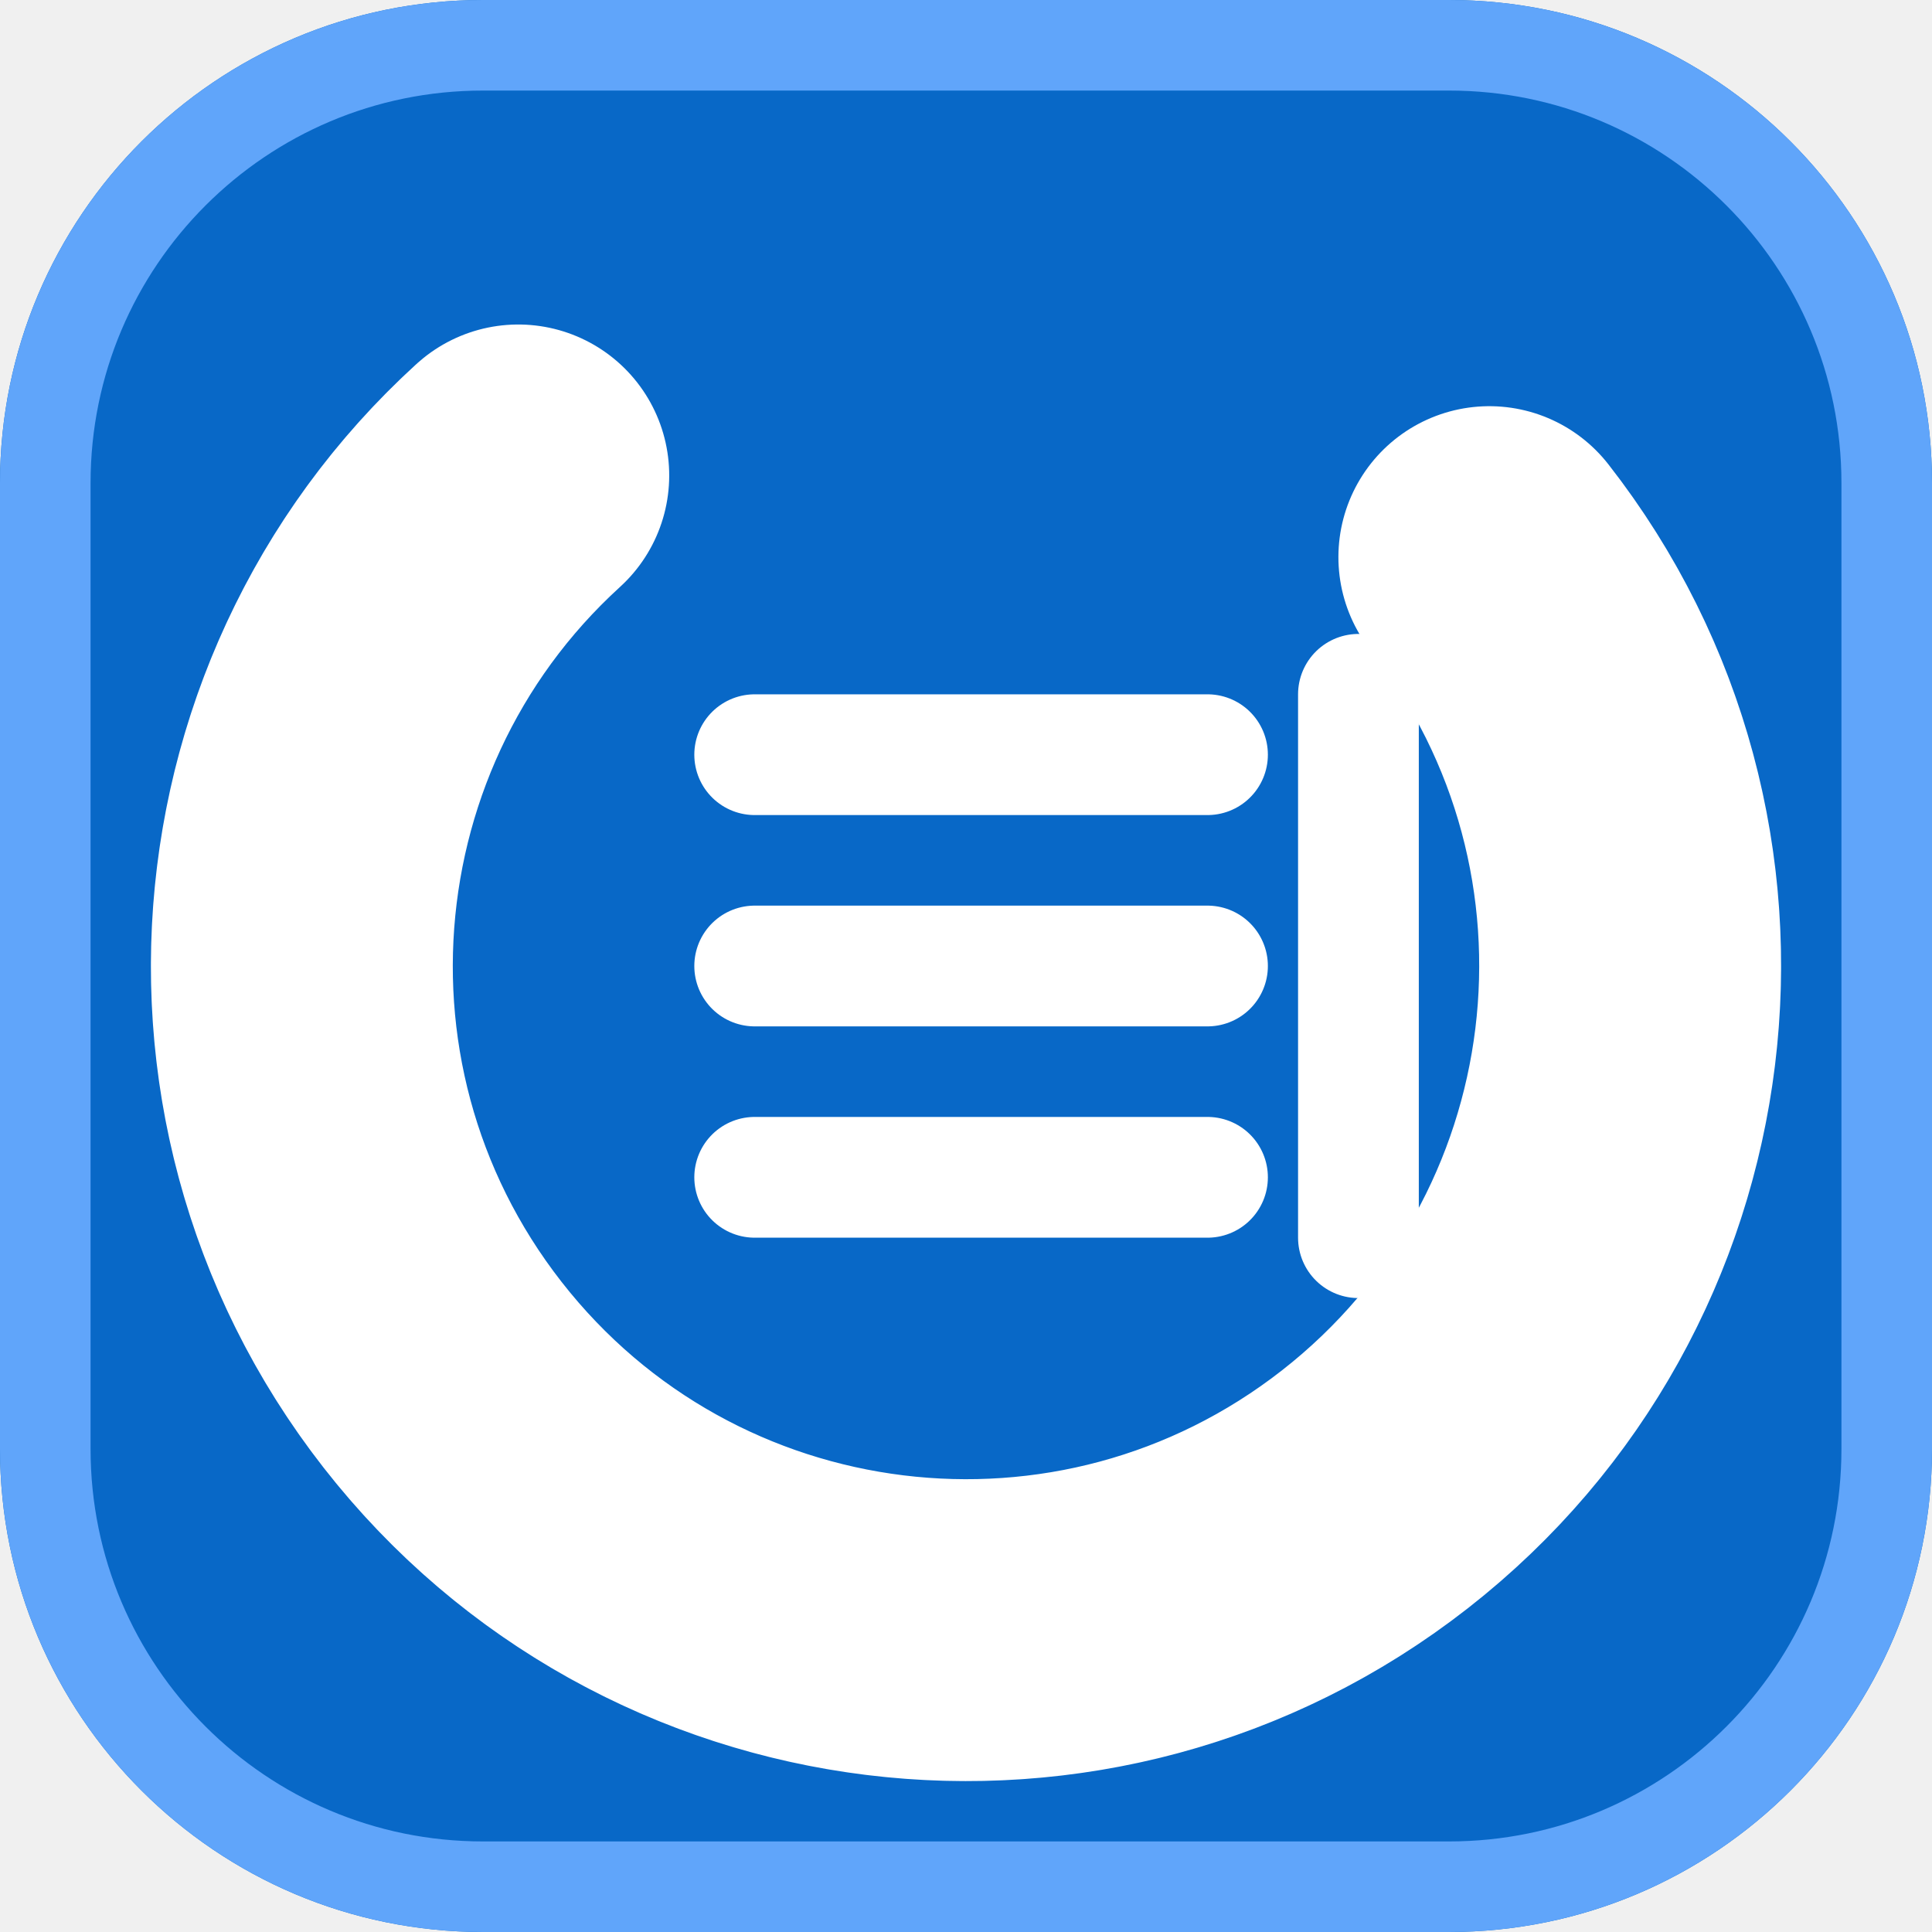
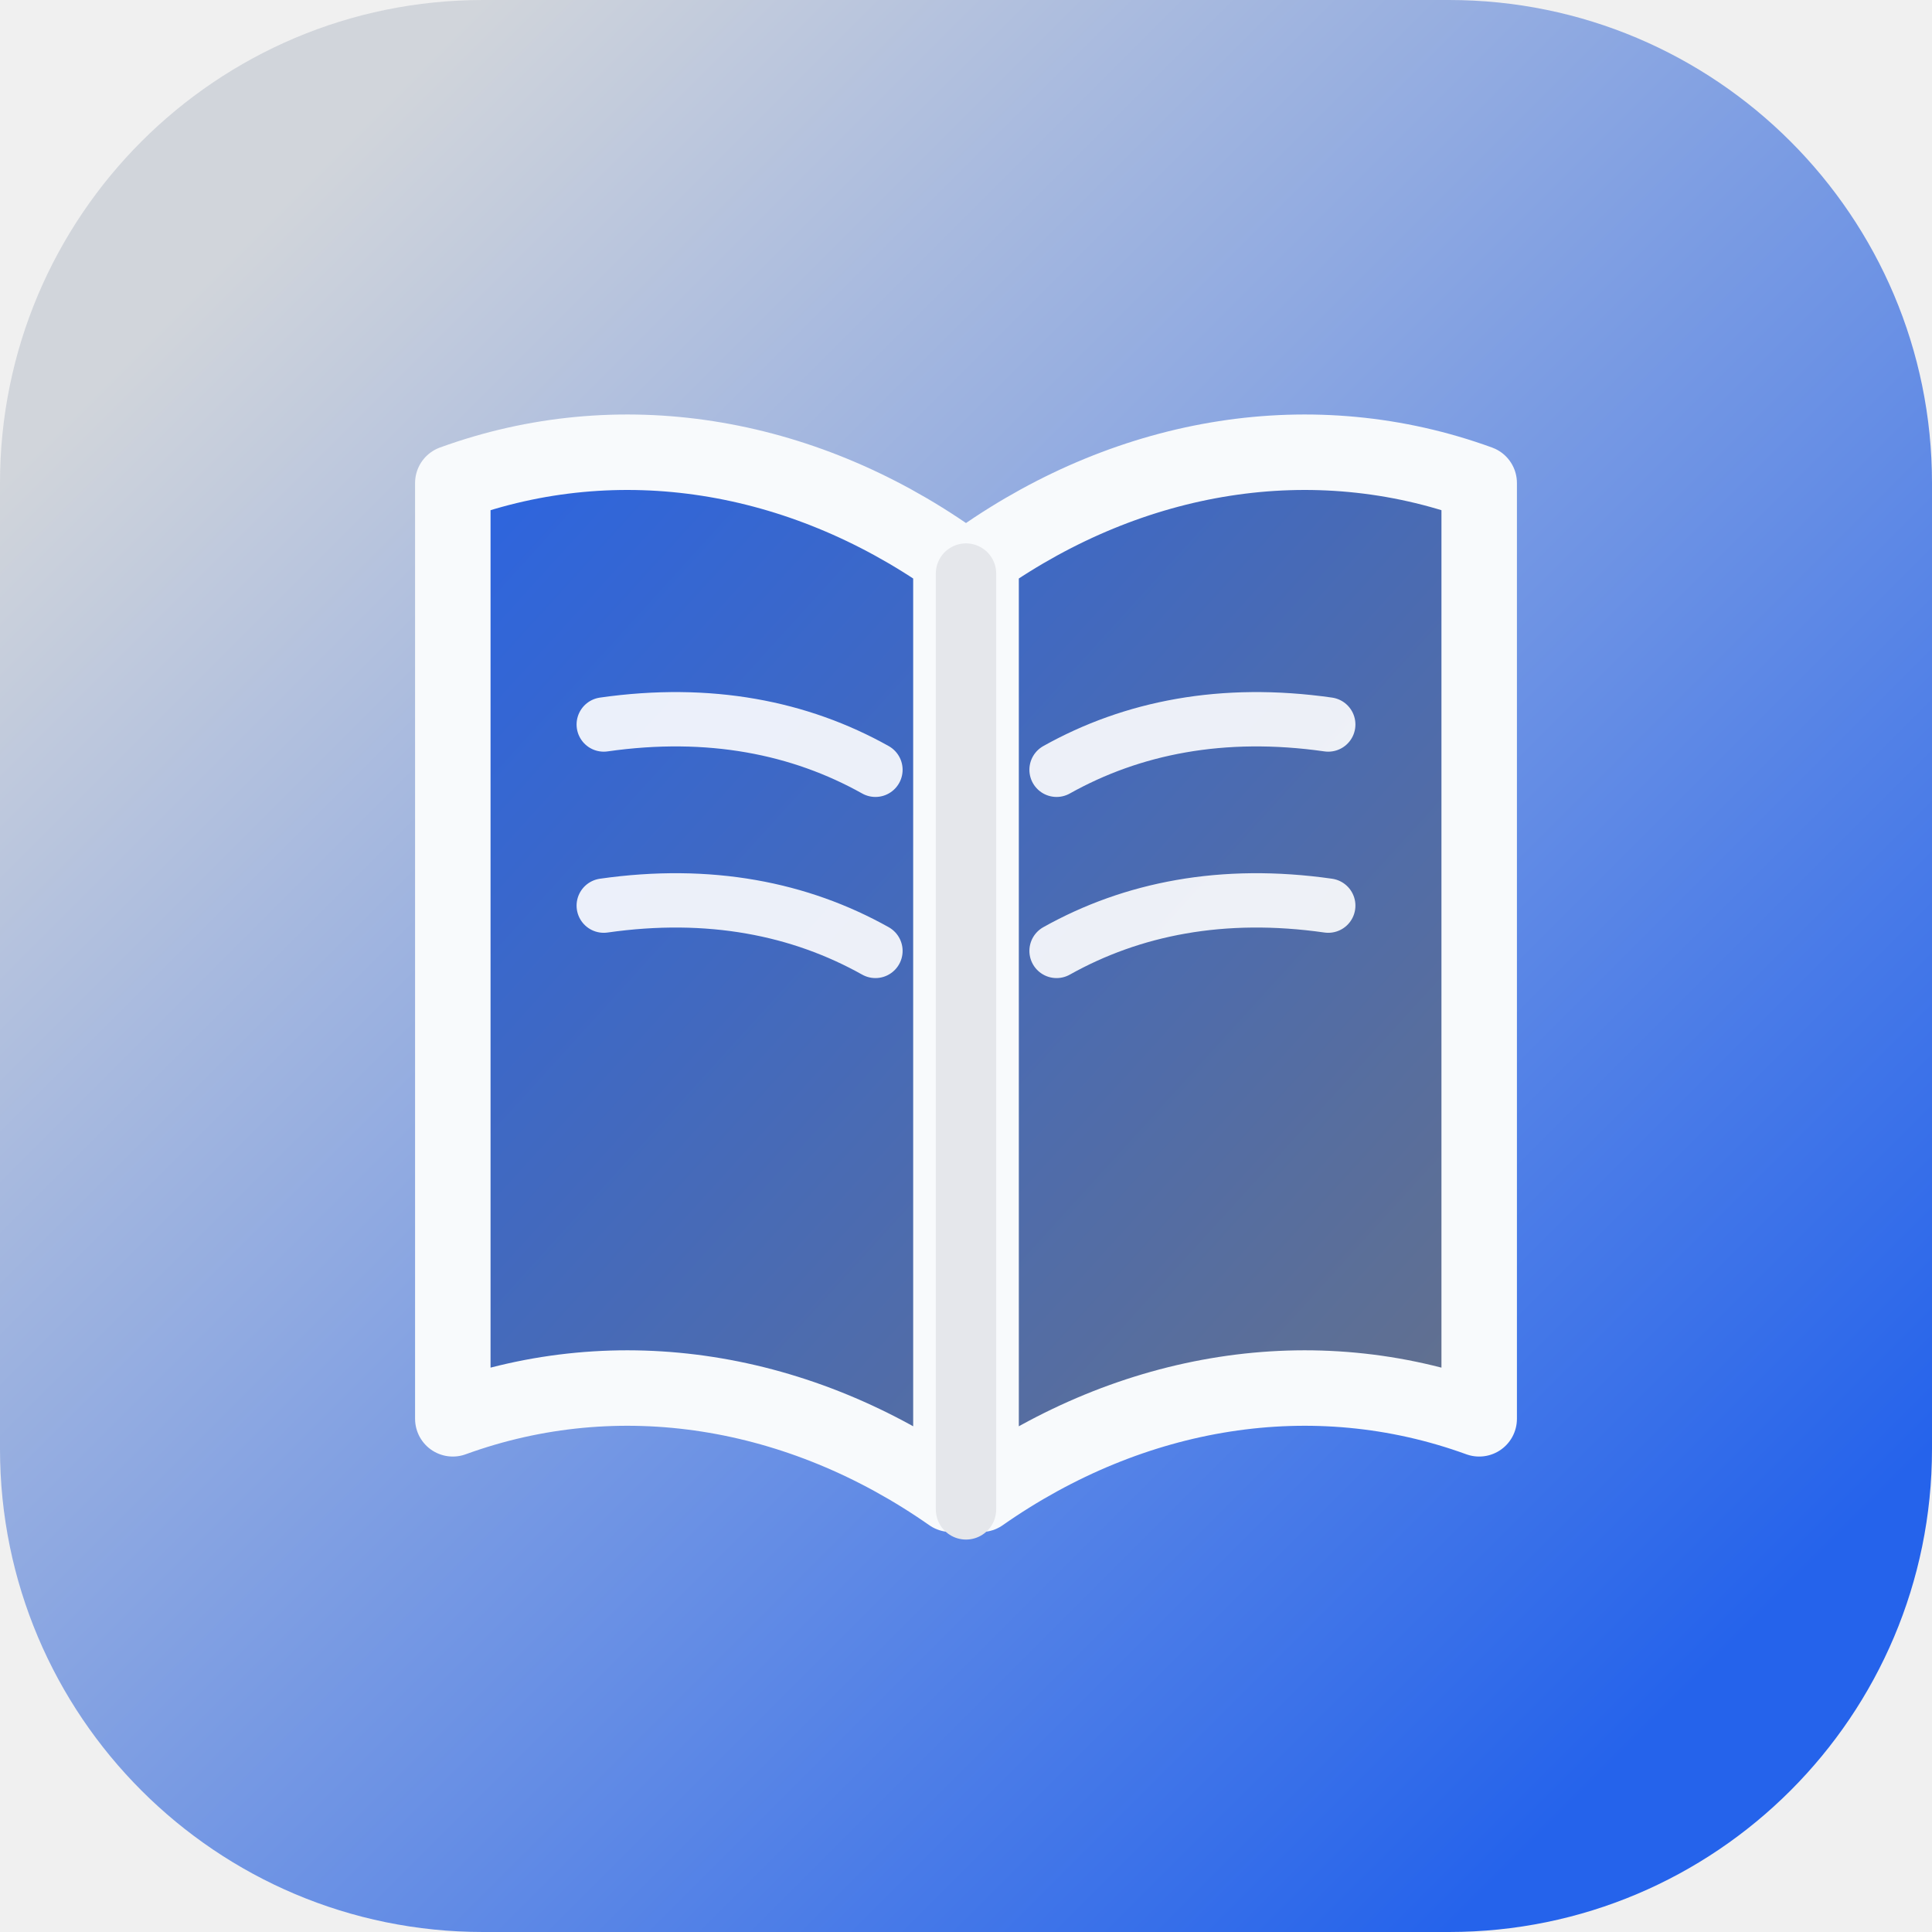
<svg xmlns="http://www.w3.org/2000/svg" viewBox="0 0 64 64" role="img" aria-label="Cookin' the Books">
-   <rect width="64" height="64" rx="16" fill="#0868c7" />
-   <rect x="1.5" y="1.5" width="61" height="61" rx="14.5" fill="none" stroke="#60a5fa" stroke-width="3" />
-   <circle cx="32" cy="32" r="22" fill="none" stroke="#ffffff" stroke-width="10" stroke-linecap="round" stroke-dasharray="102 38" transform="rotate(-38 32 32)" />
-   <path d="M25 25h15M25 32h15M25 39h15M45 23v18" stroke="#ffffff" stroke-width="4" stroke-linecap="round" />
+   <defs>
+     <linearGradient id="background" x1="8" y1="8" x2="56" y2="56" gradientUnits="userSpaceOnUse">
+       <stop stop-color="#d1d5db" />
+       <stop offset="1" stop-color="#2563eb" />
+     </linearGradient>
+     <linearGradient id="book" x1="10" y1="12" x2="54" y2="52" gradientUnits="userSpaceOnUse">
+       <stop stop-color="#2563eb" />
+       <stop offset="1" stop-color="#6b7280" />
+     </linearGradient>
+   </defs>
+   <rect width="64" height="64" rx="16" fill="url(#background)" />
+   <path d="M31.5 18.5C26.5 15 20.5 14 15 16v31c5.5-2 11.5-1 16.5 2.5v-31Z" fill="url(#book)" stroke="#f8fafc" stroke-width="2.5" stroke-linejoin="round" />
+   <path d="M32.5 18.5C37.5 15 43.5 14 49 16v31c-5.5-2-11.5-1-16.5 2.5v-31Z" fill="url(#book)" stroke="#f8fafc" stroke-width="2.5" stroke-linejoin="round" />
+   <path d="M32 19v31" stroke="#e5e7eb" stroke-width="2" stroke-linecap="round" />
+   <path d="M20 24c3.5-.5 6.5.1 9 1.5M20 30c3.5-.5 6.5.1 9 1.5M44 24c-3.5-.5-6.5.1-9 1.5M44 30c-3.5-.5-6.5.1-9 1.5" fill="none" stroke="#ffffff" stroke-width="1.8" stroke-linecap="round" opacity=".9" />
</svg>
